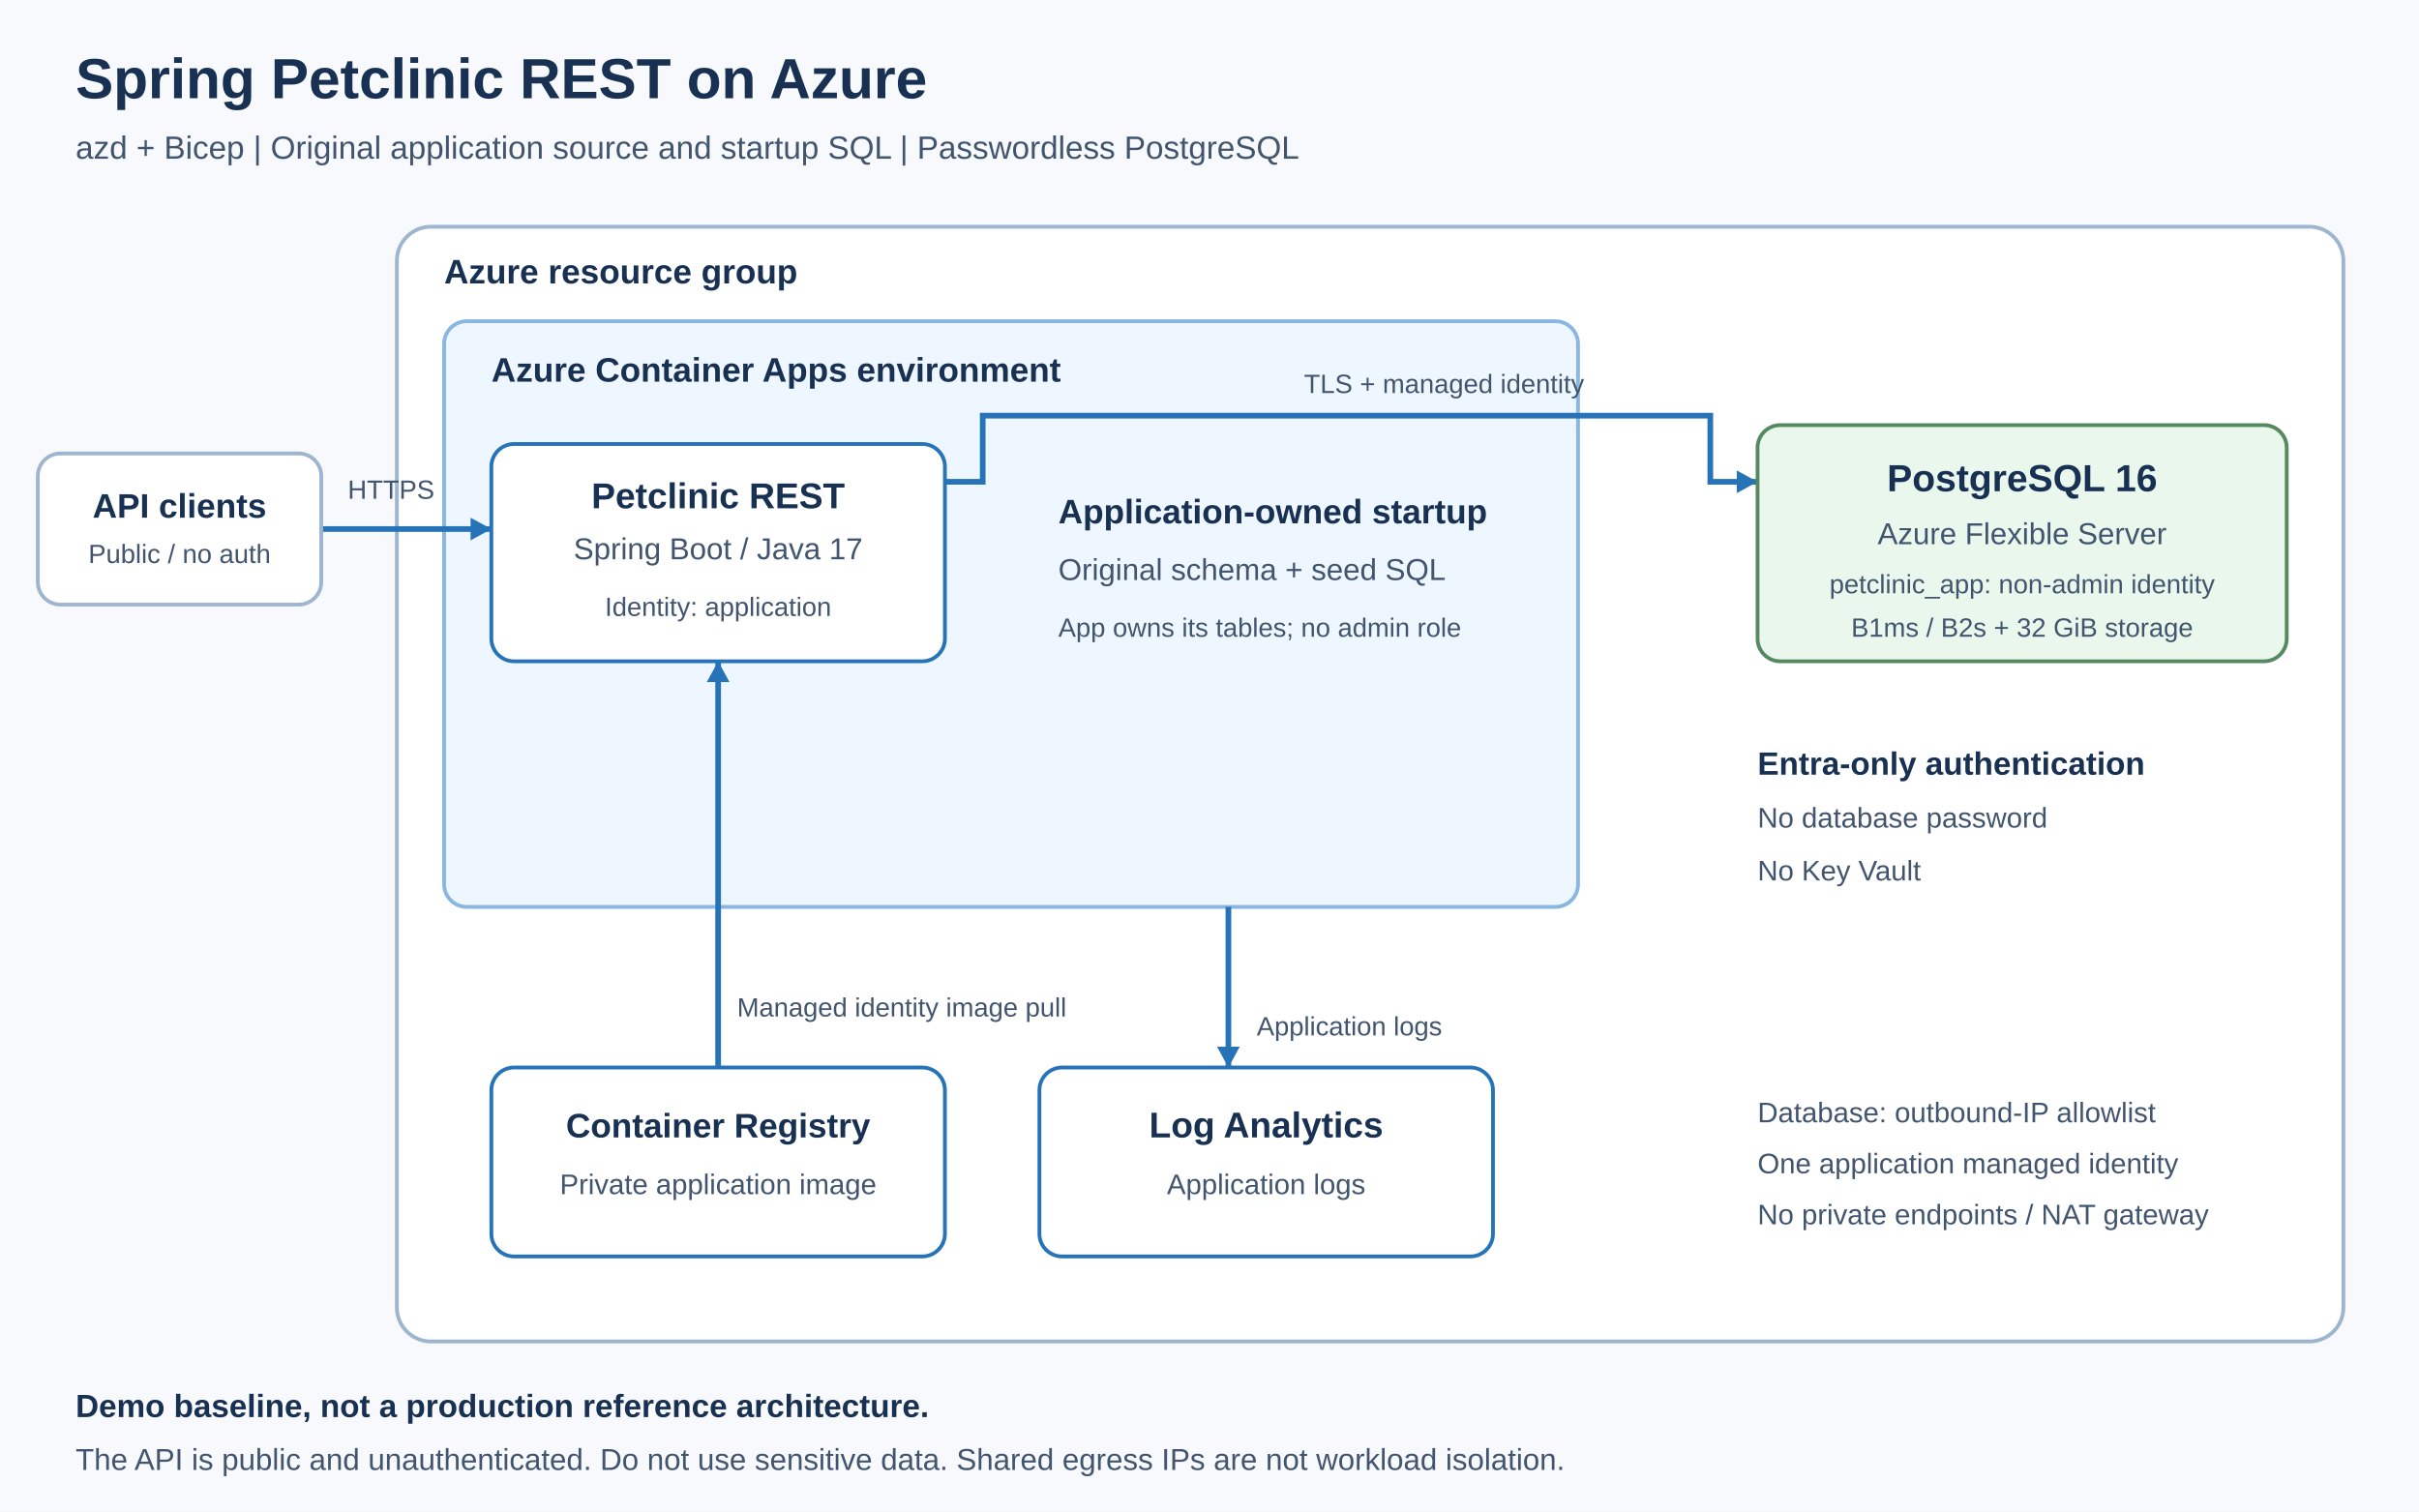
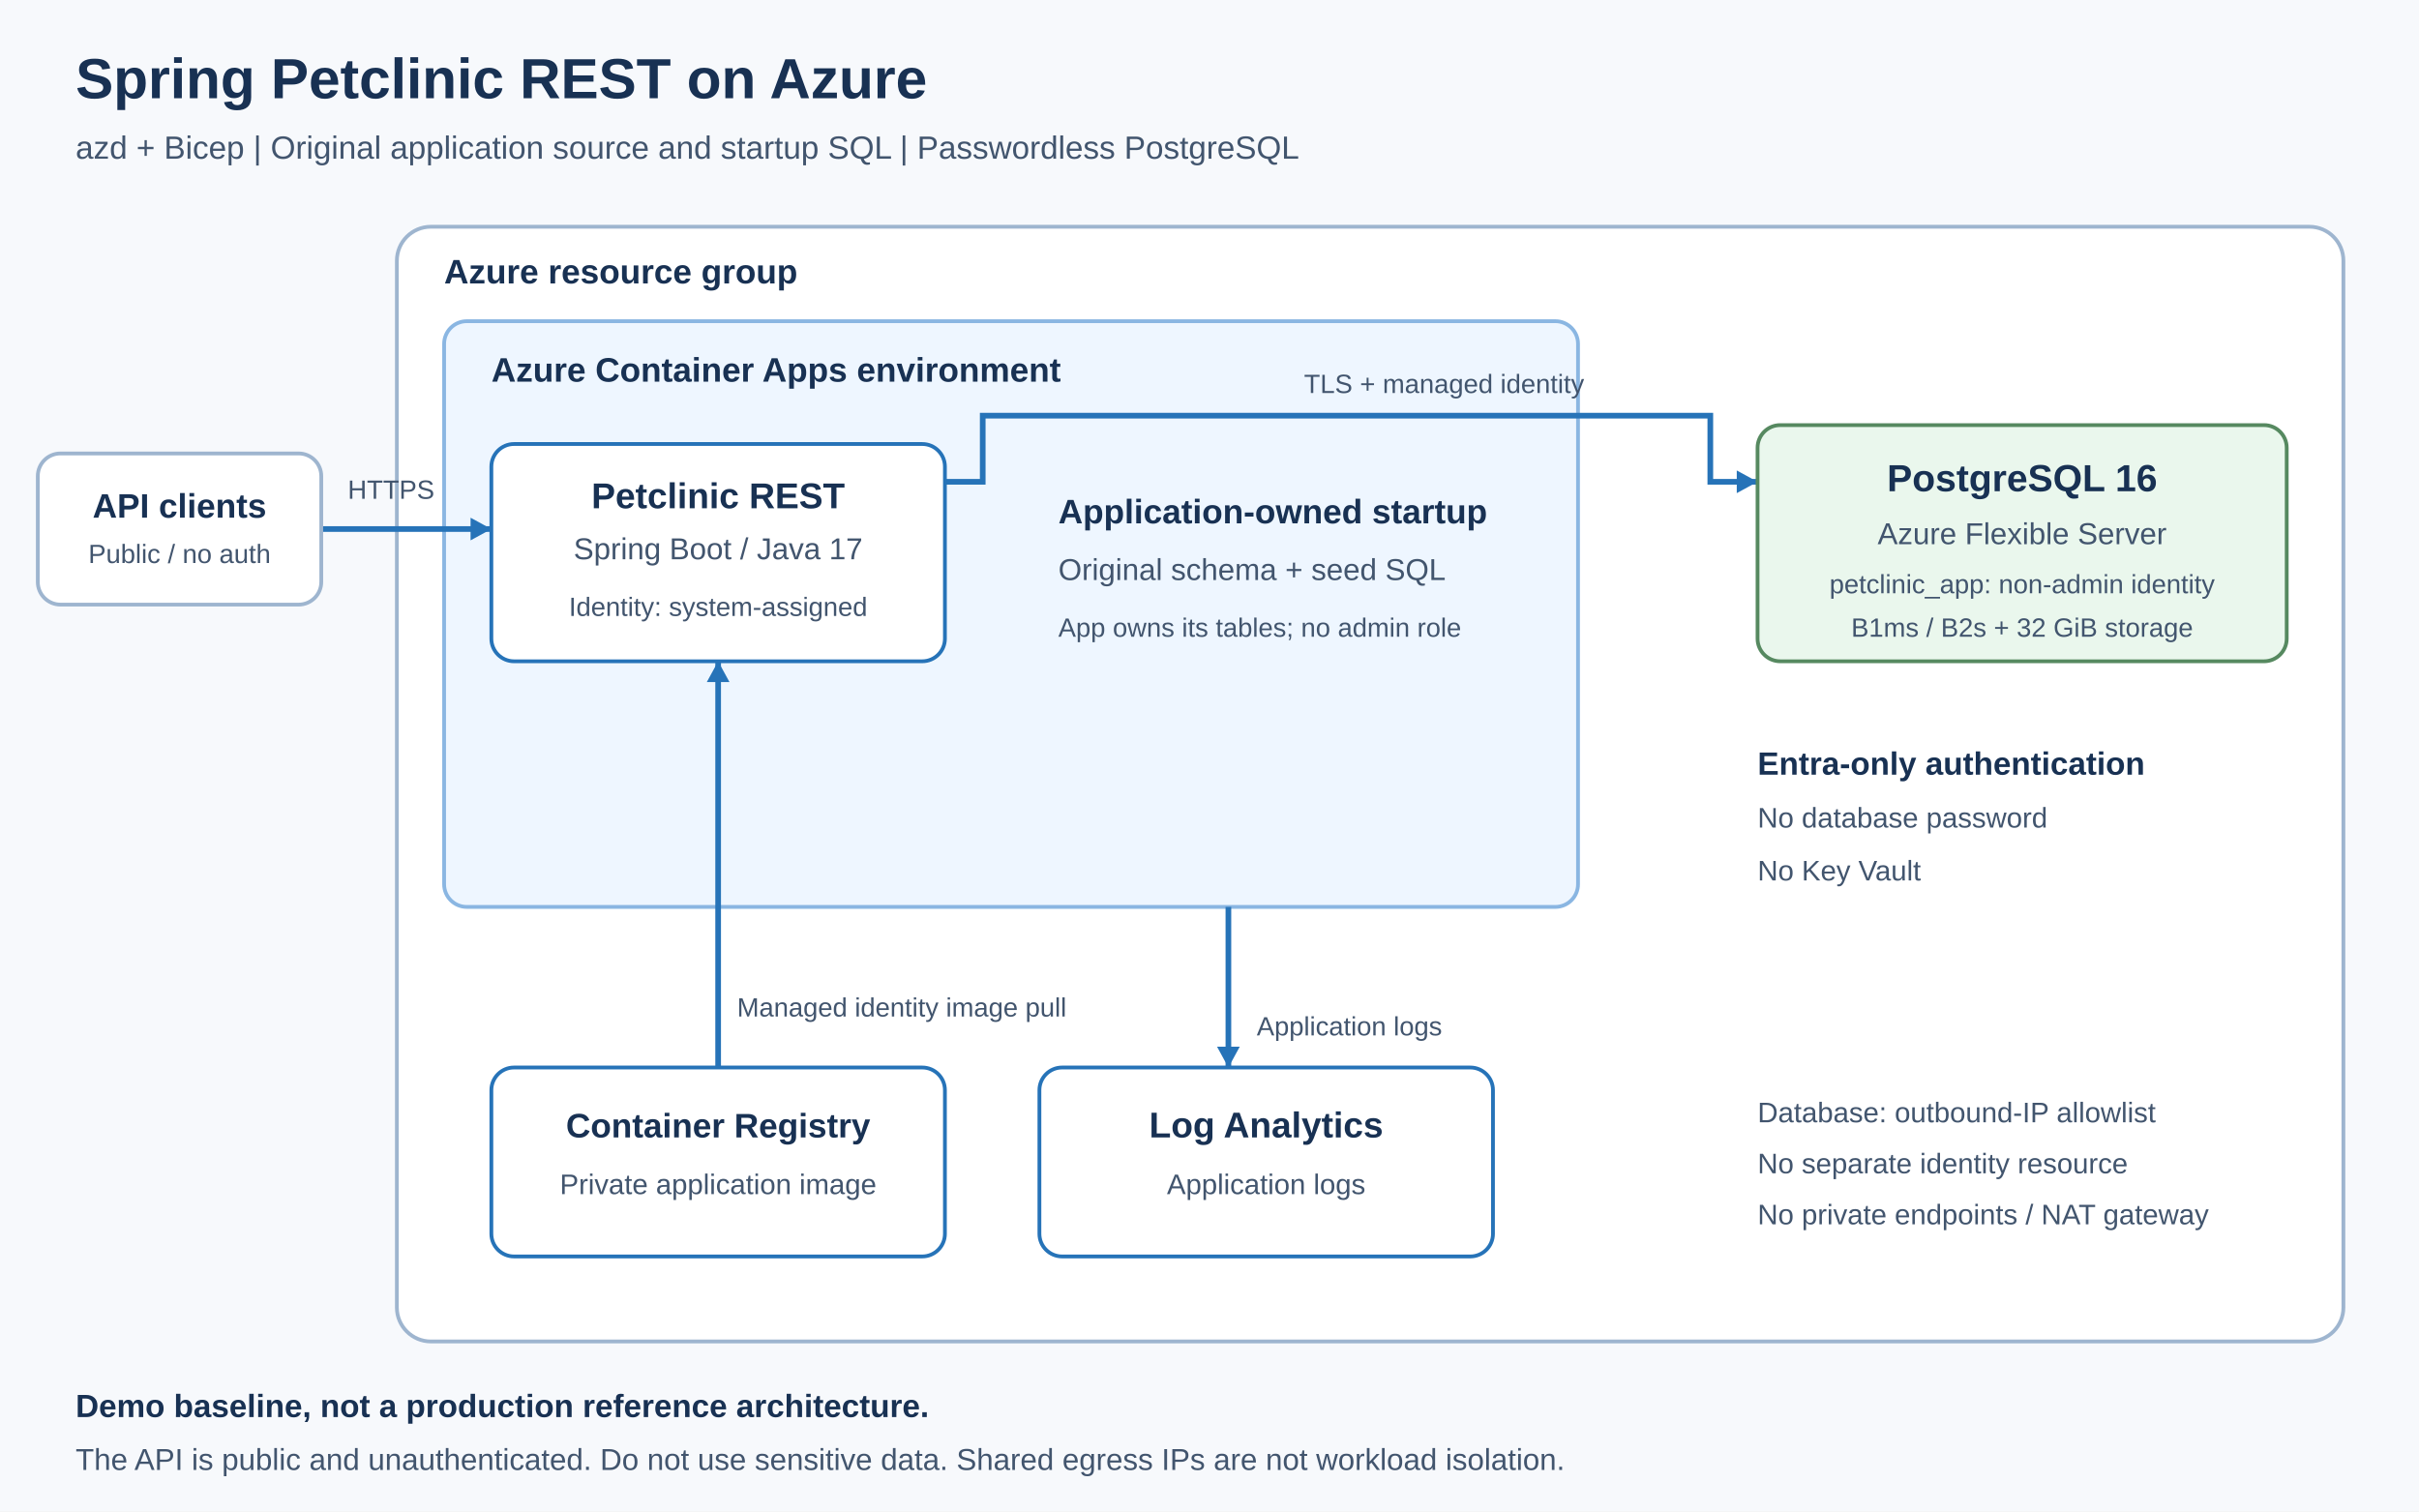
<svg xmlns="http://www.w3.org/2000/svg" width="1280" height="800" viewBox="0 0 1280 800" role="img" aria-labelledby="title description">
  <rect width="1280" height="800" fill="#f7f9fc" />
  <text x="40" y="52" font-family="Arial" font-size="30" font-weight="bold" fill="#183153">Spring Petclinic REST on Azure</text>
  <text x="40" y="84" font-family="Arial" font-size="17" fill="#42556e">azd + Bicep | Original application source and startup SQL | Passwordless PostgreSQL</text>
  <rect x="210" y="120" width="1030" height="590" rx="18" fill="#ffffff" stroke="#9eb5cf" stroke-width="2" />
  <text x="235" y="150" font-family="Arial" font-size="18" font-weight="bold" fill="#183153">Azure resource group</text>
  <rect x="235" y="170" width="600" height="310" rx="12" fill="#eef6ff" stroke="#8ab6e2" stroke-width="2" />
  <text x="260" y="202" font-family="Arial" font-size="18" font-weight="bold" fill="#183153">Azure Container Apps environment</text>
  <polyline points="170,280 260,280" fill="none" stroke="#2673b8" stroke-width="3" />
  <polygon points="260,280 249,274 249,286" fill="#2673b8" />
  <text x="184" y="264" font-family="Arial" font-size="14" fill="#42556e">HTTPS</text>
  <polyline points="500,255 520,255 520,220 905,220 905,255 930,255" fill="none" stroke="#2673b8" stroke-width="3" />
  <polygon points="930,255 919,249 919,261" fill="#2673b8" />
  <text x="690" y="208" font-family="Arial" font-size="14" fill="#42556e">TLS + managed identity</text>
  <polyline points="380,565 380,350" fill="none" stroke="#2673b8" stroke-width="3" />
  <polygon points="380,350 374,361 386,361" fill="#2673b8" />
  <text x="390" y="538" font-family="Arial" font-size="14" fill="#42556e">Managed identity image pull</text>
  <polyline points="650,480 650,565" fill="none" stroke="#2673b8" stroke-width="3" />
  <polygon points="650,565 644,554 656,554" fill="#2673b8" />
  <text x="665" y="548" font-family="Arial" font-size="14" fill="#42556e">Application logs</text>
  <rect x="20" y="240" width="150" height="80" rx="12" fill="#ffffff" stroke="#9eb5cf" stroke-width="2" />
  <text x="95" y="274" text-anchor="middle" font-family="Arial" font-size="18" font-weight="bold" fill="#183153">API clients</text>
  <text x="95" y="298" text-anchor="middle" font-family="Arial" font-size="14" fill="#42556e">Public / no auth</text>
  <rect x="260" y="235" width="240" height="115" rx="12" fill="#ffffff" stroke="#2673b8" stroke-width="2" />
  <text x="380" y="269" text-anchor="middle" font-family="Arial" font-size="19" font-weight="bold" fill="#183153">Petclinic REST</text>
  <text x="380" y="296" text-anchor="middle" font-family="Arial" font-size="16" fill="#42556e">Spring Boot / Java 17</text>
-   <text x="380" y="326" text-anchor="middle" font-family="Arial" font-size="14" fill="#42556e">Identity: application</text>
+   <text x="380" y="326" text-anchor="middle" font-family="Arial" font-size="14" fill="#42556e">Identity: system-assigned</text>
  <text x="560" y="277" font-family="Arial" font-size="18" font-weight="bold" fill="#183153">Application-owned startup</text>
  <text x="560" y="307" font-family="Arial" font-size="16" fill="#42556e">Original schema + seed SQL</text>
  <text x="560" y="337" font-family="Arial" font-size="14" fill="#42556e">App owns its tables; no admin role</text>
  <rect x="930" y="225" width="280" height="125" rx="12" fill="#eaf7ed" stroke="#568960" stroke-width="2" />
  <text x="1070" y="260" text-anchor="middle" font-family="Arial" font-size="20" font-weight="bold" fill="#183153">PostgreSQL 16</text>
  <text x="1070" y="288" text-anchor="middle" font-family="Arial" font-size="16" fill="#42556e">Azure Flexible Server</text>
  <text x="1070" y="314" text-anchor="middle" font-family="Arial" font-size="14" fill="#42556e">petclinic_app: non-admin identity</text>
  <text x="1070" y="337" text-anchor="middle" font-family="Arial" font-size="14" fill="#42556e">B1ms / B2s + 32 GiB storage</text>
  <text x="930" y="410" font-family="Arial" font-size="17" font-weight="bold" fill="#183153">Entra-only authentication</text>
  <text x="930" y="438" font-family="Arial" font-size="15" fill="#42556e">No database password</text>
  <text x="930" y="466" font-family="Arial" font-size="15" fill="#42556e">No Key Vault</text>
  <rect x="260" y="565" width="240" height="100" rx="12" fill="#ffffff" stroke="#2673b8" stroke-width="2" />
  <text x="380" y="602" text-anchor="middle" font-family="Arial" font-size="18" font-weight="bold" fill="#183153">Container Registry</text>
  <text x="380" y="632" text-anchor="middle" font-family="Arial" font-size="15" fill="#42556e">Private application image</text>
  <rect x="550" y="565" width="240" height="100" rx="12" fill="#ffffff" stroke="#2673b8" stroke-width="2" />
  <text x="670" y="602" text-anchor="middle" font-family="Arial" font-size="19" font-weight="bold" fill="#183153">Log Analytics</text>
  <text x="670" y="632" text-anchor="middle" font-family="Arial" font-size="15" fill="#42556e">Application logs</text>
  <text x="930" y="594" font-family="Arial" font-size="15" fill="#42556e">Database: outbound-IP allowlist</text>
-   <text x="930" y="621" font-family="Arial" font-size="15" fill="#42556e">One application managed identity</text>
+   <text x="930" y="621" font-family="Arial" font-size="15" fill="#42556e">No separate identity resource</text>
  <text x="930" y="648" font-family="Arial" font-size="15" fill="#42556e">No private endpoints / NAT gateway</text>
  <text x="40" y="750" font-family="Arial" font-size="17" font-weight="bold" fill="#183153">Demo baseline, not a production reference architecture.</text>
  <text x="40" y="778" font-family="Arial" font-size="16" fill="#42556e">The API is public and unauthenticated. Do not use sensitive data. Shared egress IPs are not workload isolation.</text>
</svg>
